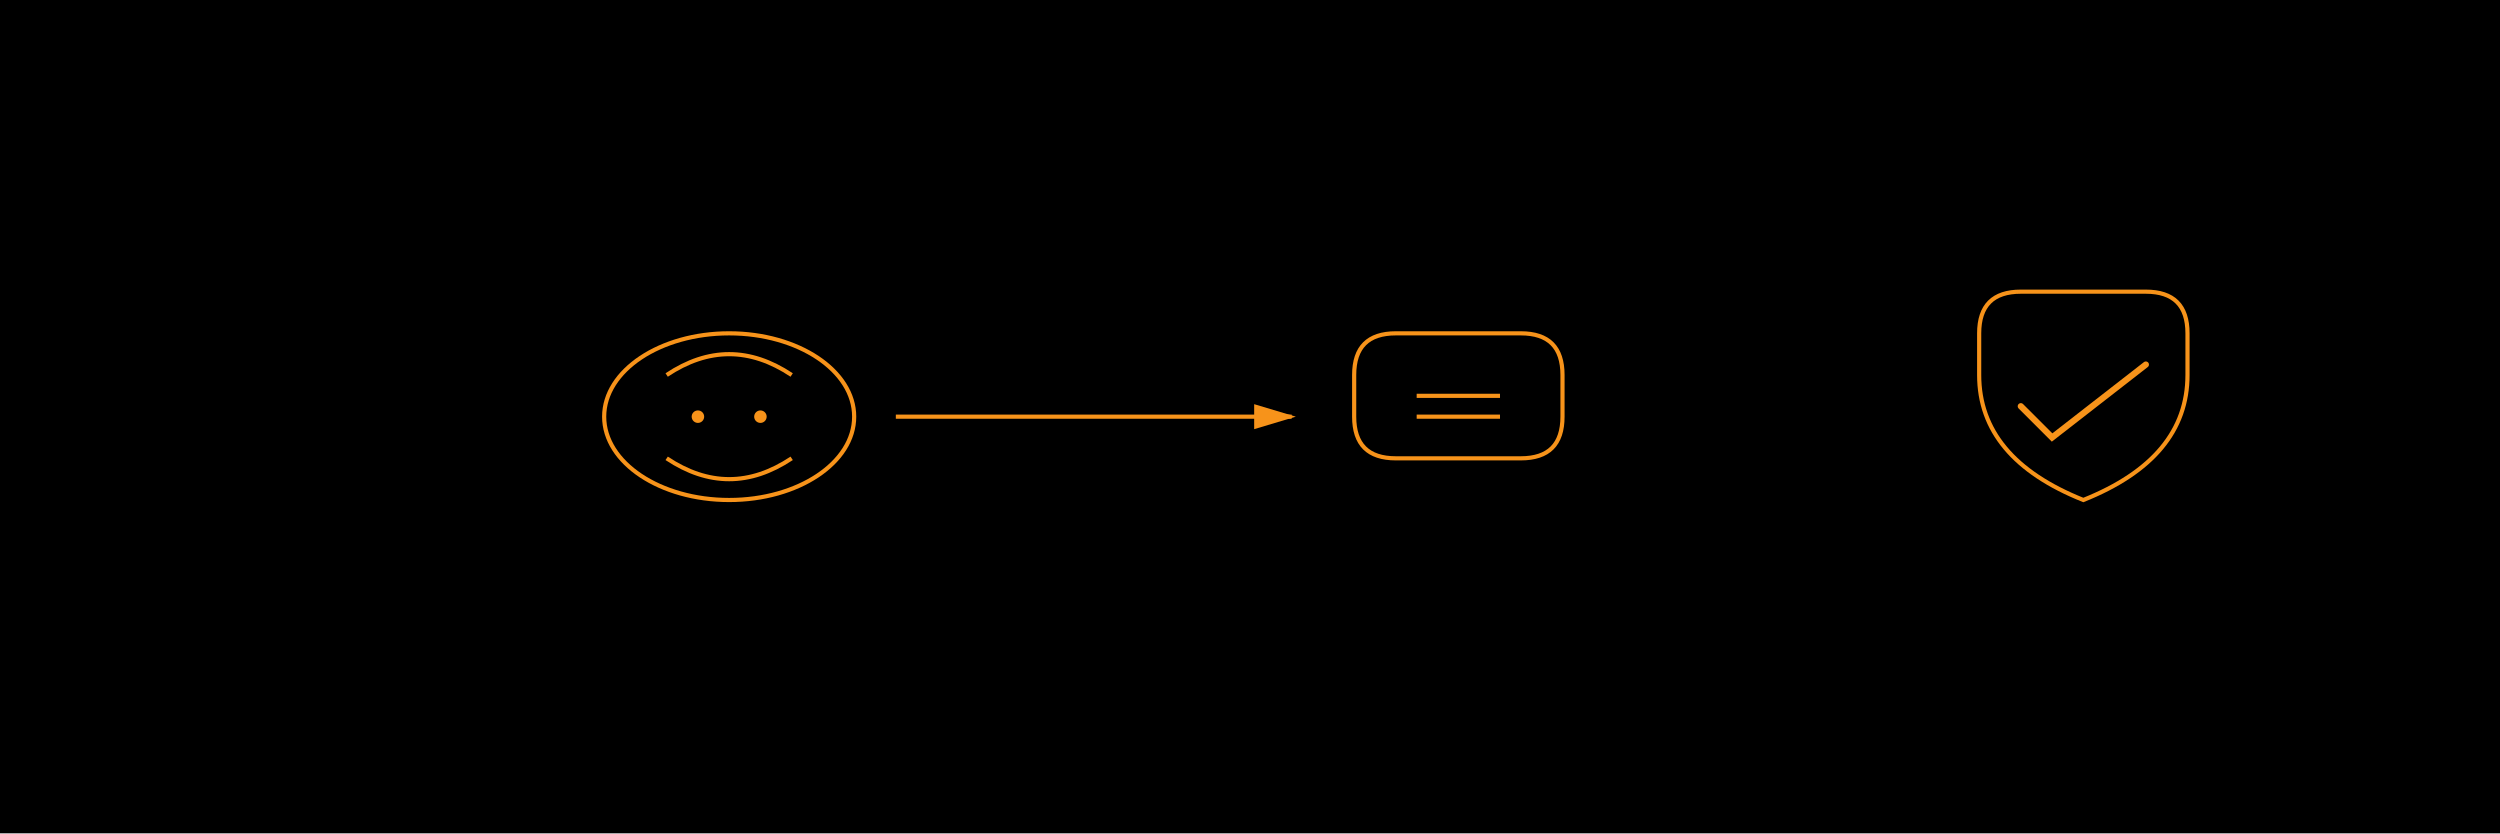
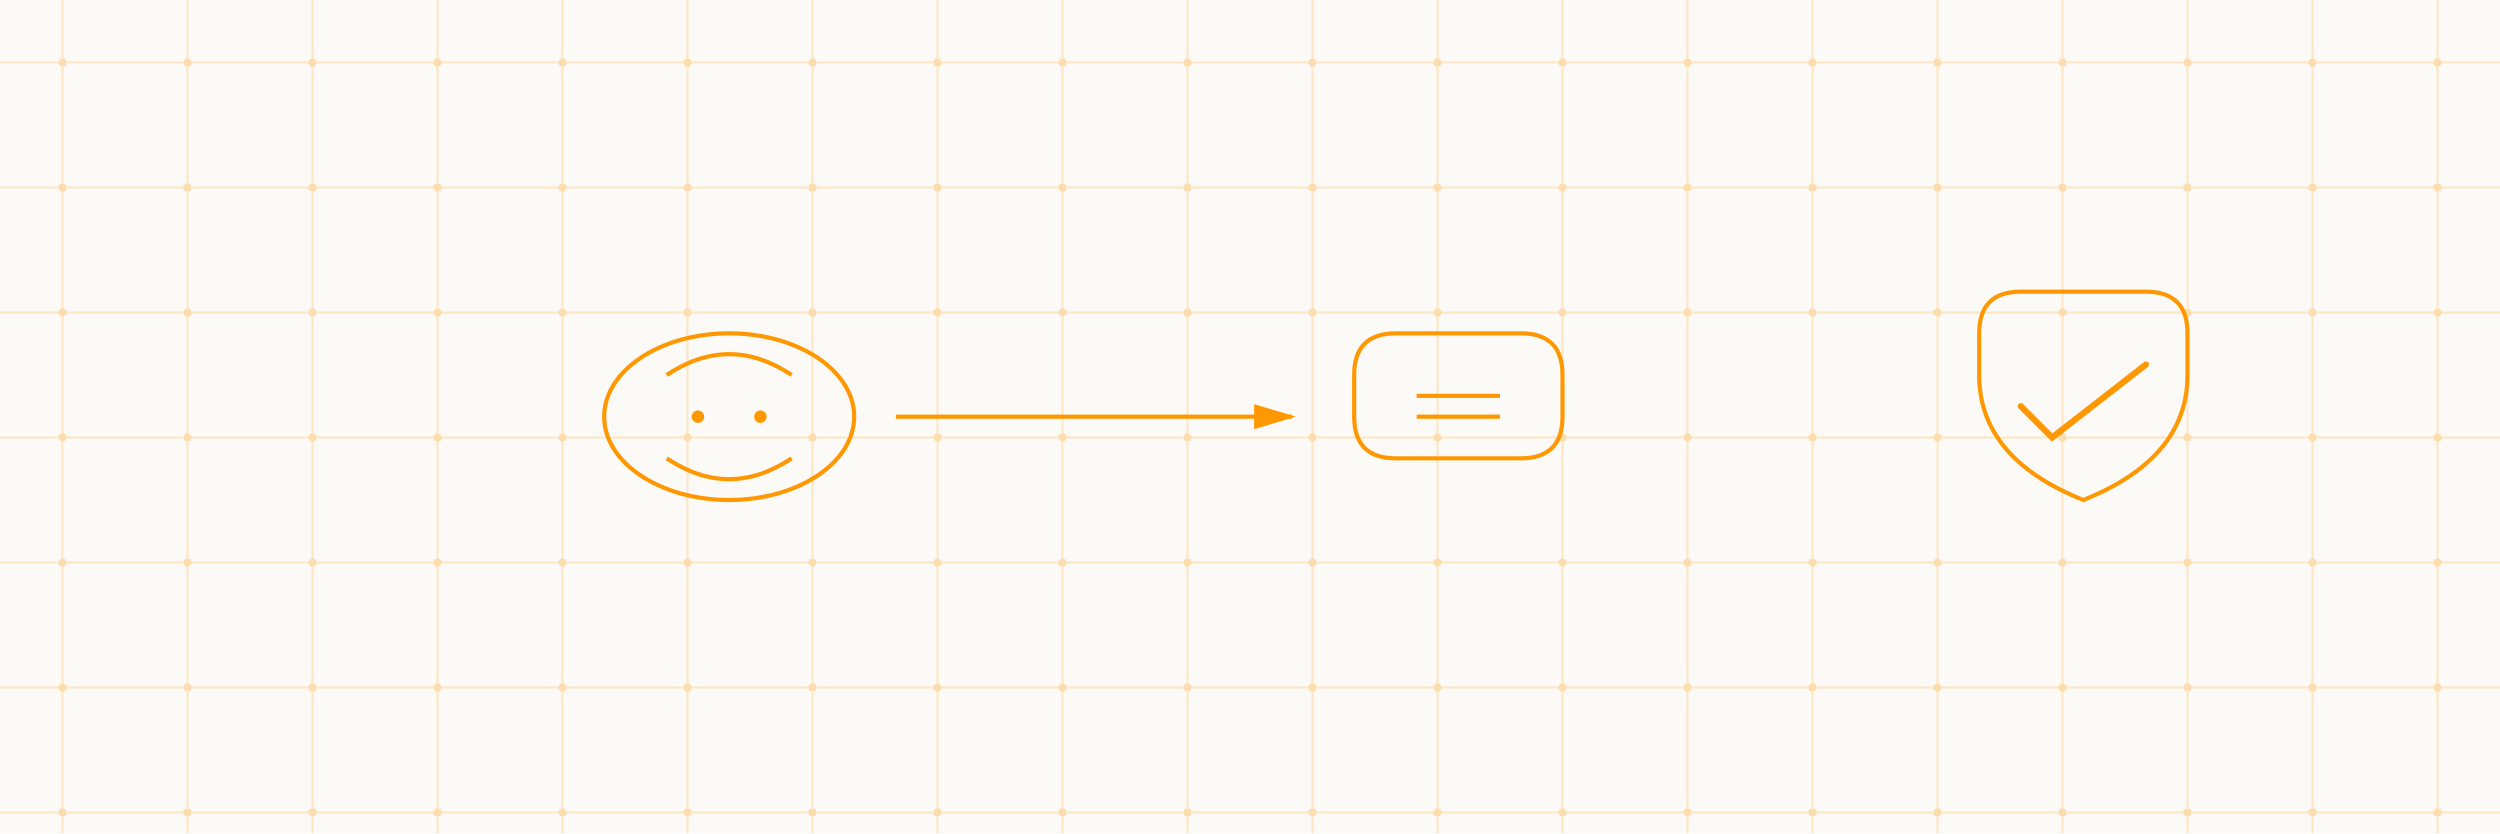
<svg xmlns="http://www.w3.org/2000/svg" width="1200" height="400">
-   <rect width="1200" height="400" fill="#000000" />
-   <ellipse cx="350" cy="200" rx="60" ry="40" fill="none" stroke="#F7931A" stroke-width="2" />
-   <path d="M 320 180 Q 350 160 380 180" fill="none" stroke="#F7931A" stroke-width="2" />
-   <path d="M 320 220 Q 350 240 380 220" fill="none" stroke="#F7931A" stroke-width="2" />
-   <circle cx="335" cy="200" r="3" fill="#F7931A" />
-   <circle cx="365" cy="200" r="3" fill="#F7931A" />
-   <path d="M 650 180 Q 650 160 670 160 L 730 160 Q 750 160 750 180 L 750 200 Q 750 220 730 220 L 670 220 Q 650 220 650 200 Z" fill="none" stroke="#F7931A" stroke-width="2" />
-   <path d="M 680 190 L 720 190 M 680 200 L 720 200" stroke="#F7931A" stroke-width="2" />
-   <path d="M 430 200 L 620 200" stroke="#F7931A" stroke-width="2" fill="none" marker-end="url(#arrow)" />
+   <rect width="1200" height="400" fill="#FCFAF7" />
+   <defs>
+     <pattern id="circuit2" width="60" height="60" patternUnits="userSpaceOnUse">
+       <circle cx="30" cy="30" r="2" fill="rgba(255,152,0,0.3)" />
+       <path d="M 30 0 L 30 28 M 30 32 L 30 60 M 0 30 L 28 30 M 32 30 L 60 30" stroke="rgba(255,152,0,0.2)" stroke-width="1" />
+     </pattern>
+   </defs>
+   <rect width="1200" height="400" fill="url(#circuit2)" />
+   <ellipse cx="350" cy="200" rx="60" ry="40" fill="none" stroke="#FF9800" stroke-width="2" />
+   <path d="M 320 180 Q 350 160 380 180" fill="none" stroke="#FF9800" stroke-width="2" />
+   <path d="M 320 220 Q 350 240 380 220" fill="none" stroke="#FF9800" stroke-width="2" />
+   <circle cx="335" cy="200" r="3" fill="#FF9800" />
+   <circle cx="365" cy="200" r="3" fill="#FF9800" />
+   <path d="M 650 180 Q 650 160 670 160 L 730 160 Q 750 160 750 180 L 750 200 Q 750 220 730 220 L 670 220 Q 650 220 650 200 Z" fill="none" stroke="#FF9800" stroke-width="2" />
+   <path d="M 680 190 L 720 190 M 680 200 L 720 200" stroke="#FF9800" stroke-width="2" />
+   <path d="M 430 200 L 620 200" stroke="#FF9800" stroke-width="2" fill="none" marker-end="url(#arrow)" />
  <defs>
    <marker id="arrow" markerWidth="10" markerHeight="10" refX="9" refY="3" orient="auto">
-       <polygon points="0 0, 10 3, 0 6" fill="#F7931A" />
+       <polygon points="0 0, 10 3, 0 6" fill="#FF9800" />
    </marker>
  </defs>
-   <path d="M 950 180 L 950 160 Q 950 140 970 140 L 1030 140 Q 1050 140 1050 160 L 1050 180 Q 1050 220 1000 240 Q 950 220 950 180 Z" fill="none" stroke="#F7931A" stroke-width="2" />
-   <path d="M 970 195 L 985 210 L 1030 175" fill="none" stroke="#F7931A" stroke-width="3" stroke-linecap="round" />
+   <path d="M 950 180 L 950 160 Q 950 140 970 140 L 1030 140 Q 1050 140 1050 160 L 1050 180 Q 1050 220 1000 240 Q 950 220 950 180 Z" fill="none" stroke="#FF9800" stroke-width="2" />
+   <path d="M 970 195 L 985 210 L 1030 175" fill="none" stroke="#FF9800" stroke-width="3" stroke-linecap="round" />
</svg>
